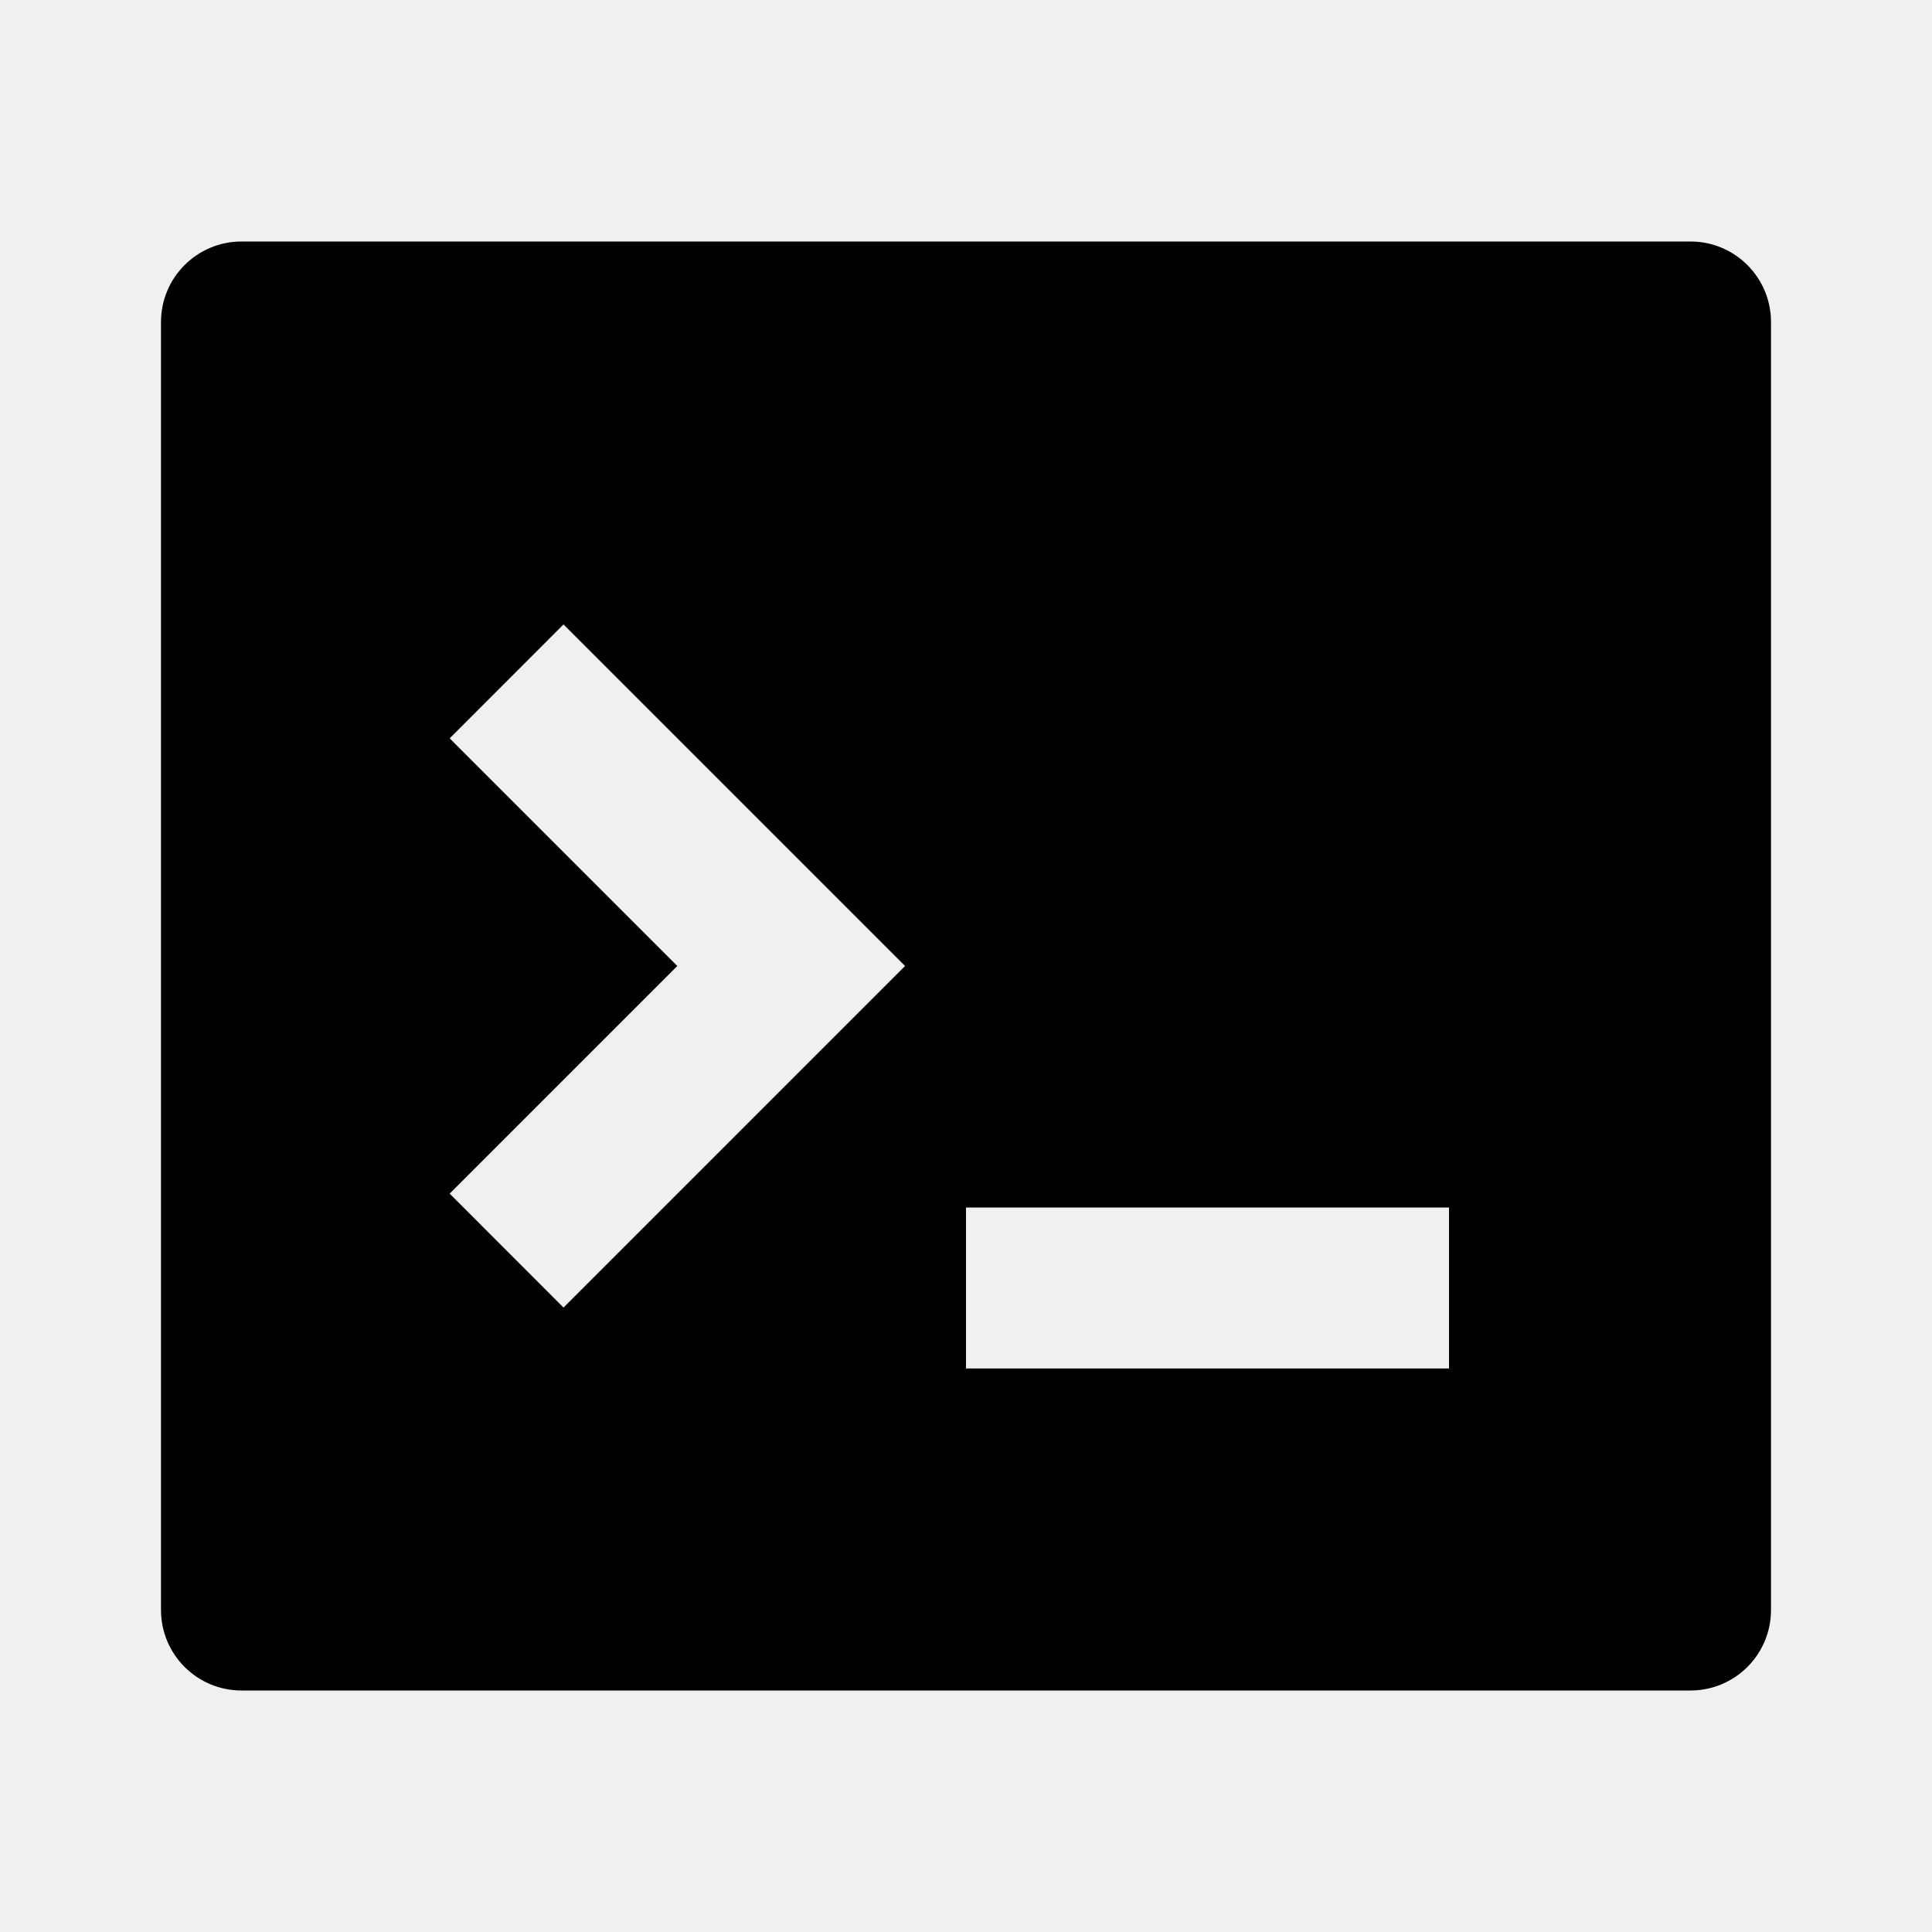
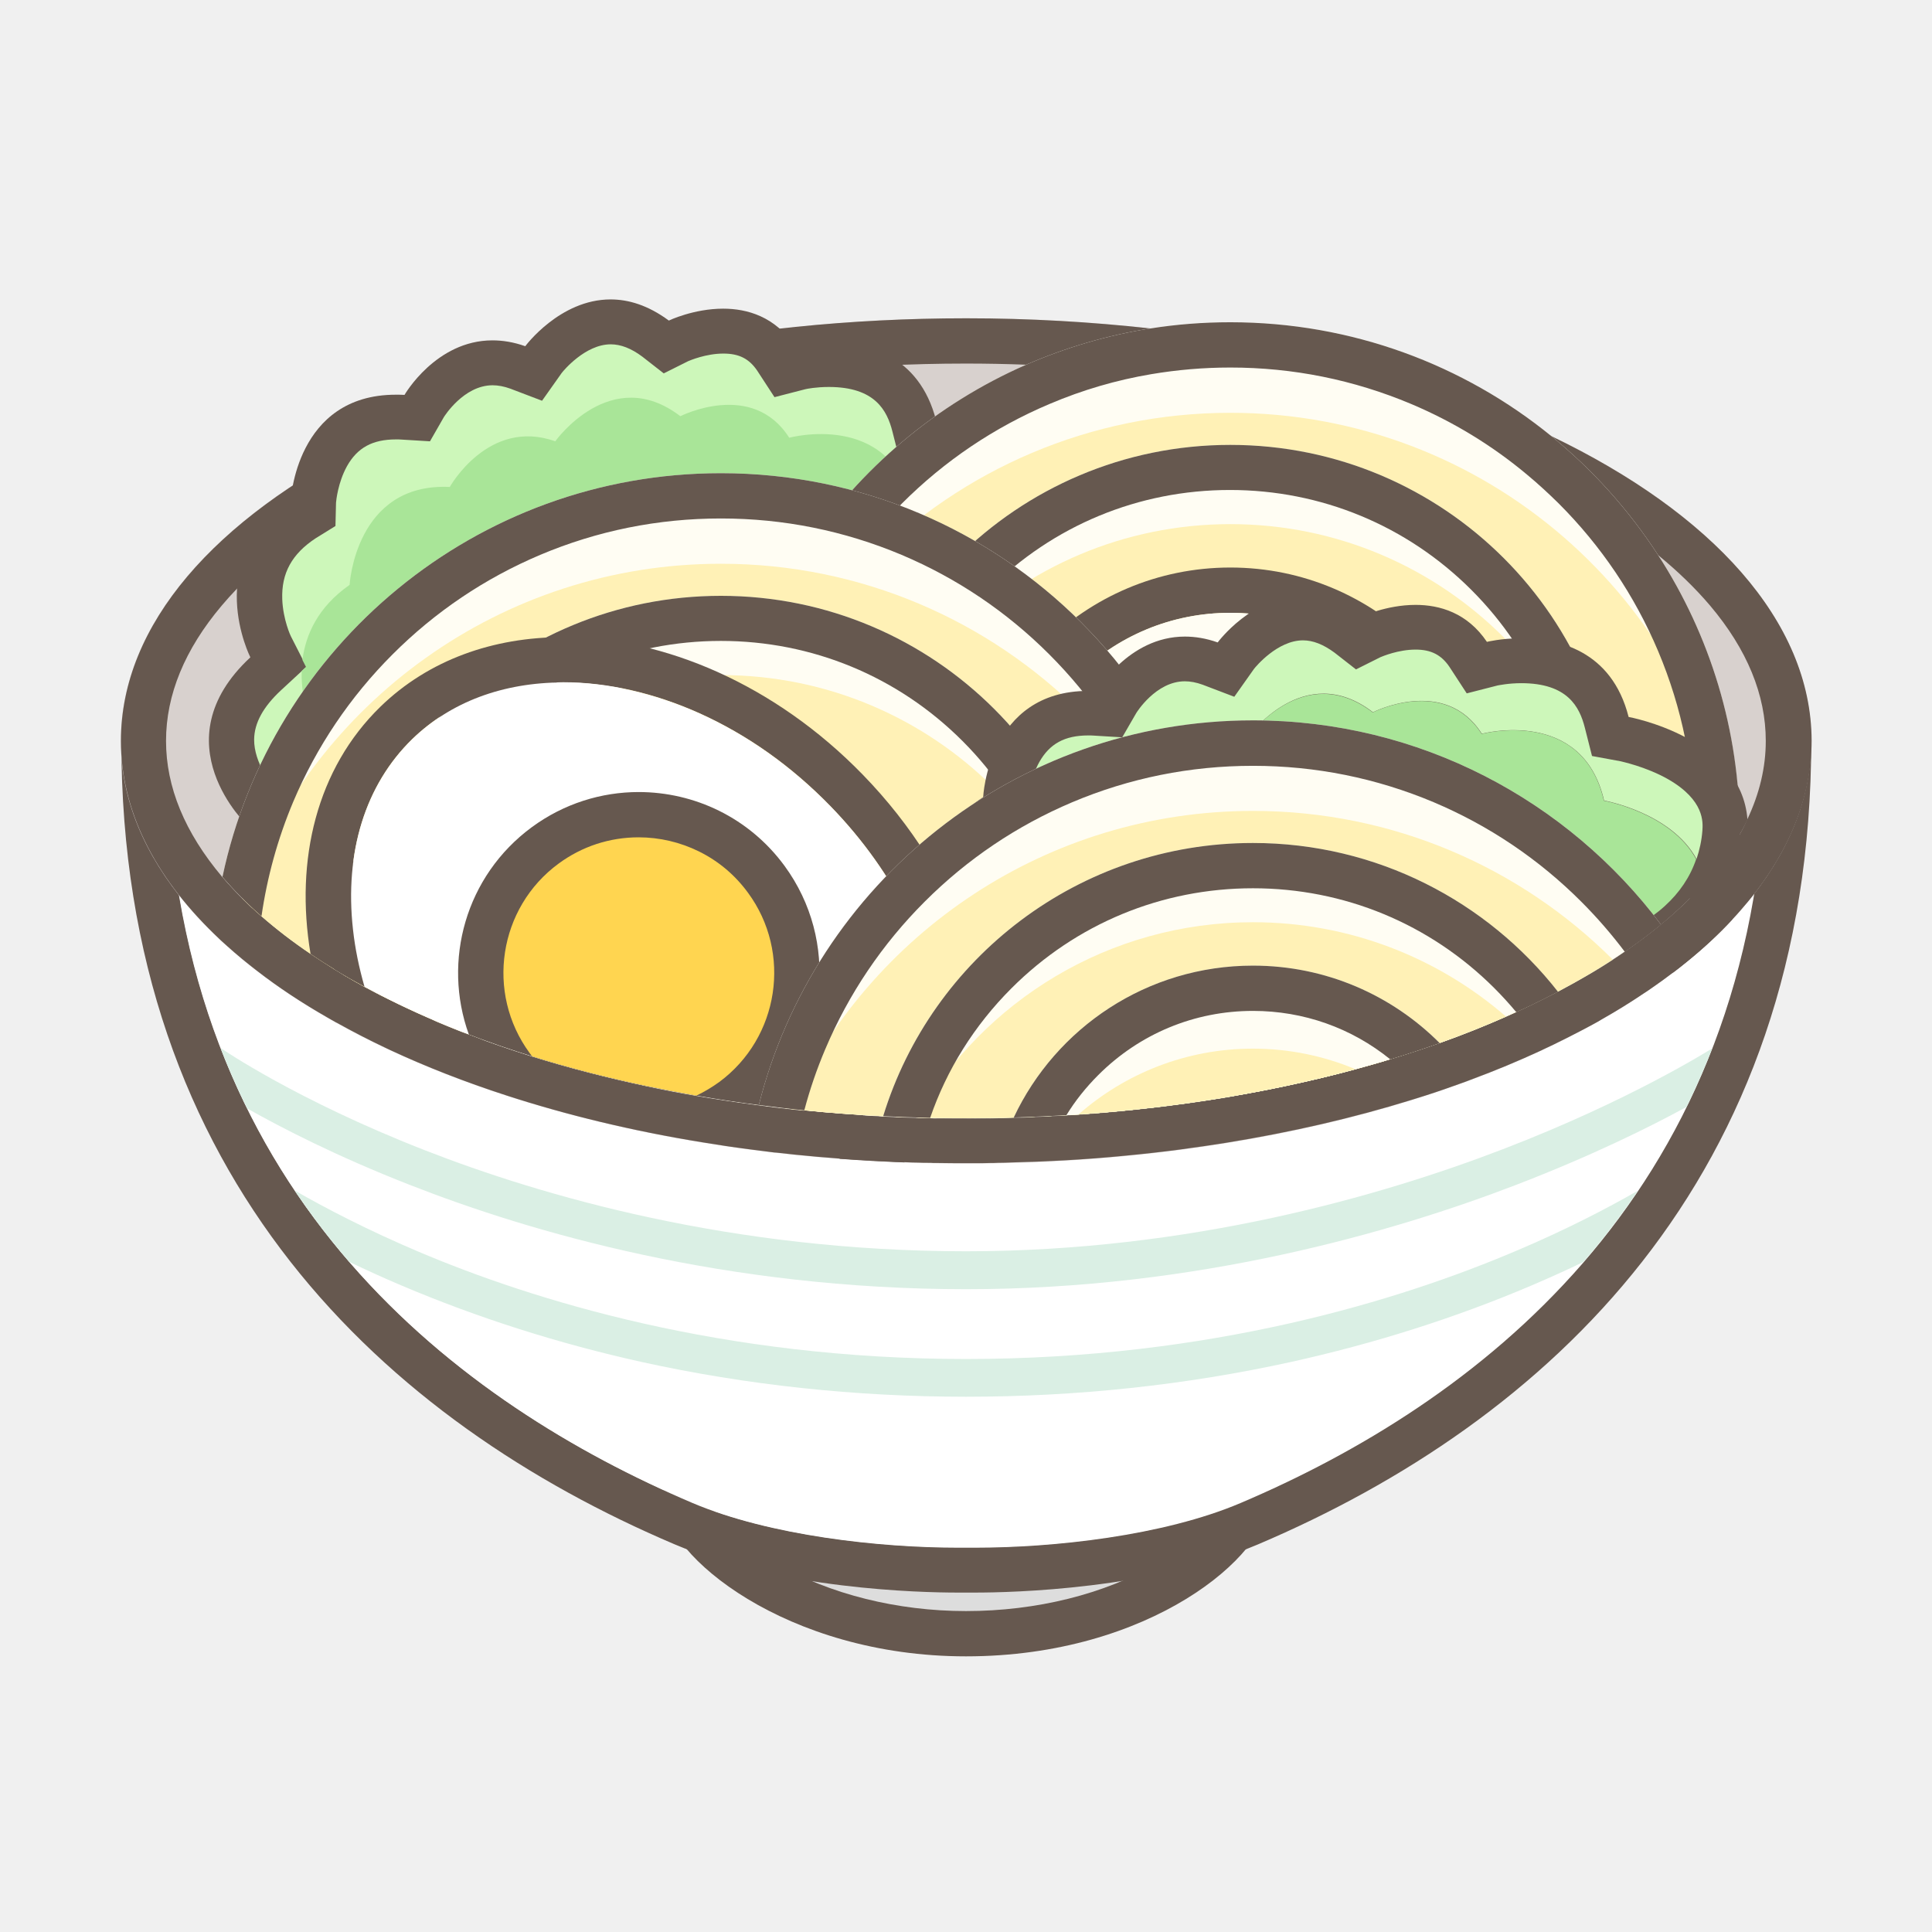
- <svg xmlns="http://www.w3.org/2000/svg" t="1791967451558" class="icon" viewBox="0 0 1024 1024" version="1.1" p-id="12248" width="200" height="200">
-   <path d="M128 128h768a42.667 42.667 0 0 1 42.667 42.667v682.667a42.667 42.667 0 0 1-42.667 42.667H128a42.667 42.667 0 0 1-42.667-42.667V170.667a42.667 42.667 0 0 1 42.667-42.667z m384 512v85.333h256v-85.333h-256z m-153.003-128l-120.661 120.661L298.667 693.035 479.701 512 298.667 330.965 238.336 391.339 358.997 512z" fill="#000000" p-id="12249" />
+ <svg xmlns="http://www.w3.org/2000/svg" t="1792573914930" class="icon" viewBox="0 0 1024 1024" version="1.1" p-id="47234" width="200" height="200">
+   <path d="M626.2 762.8H397.8c-19.7 0-45.8 4.8-45.8 18.9V796c0 28 64.5 81.9 160 81.9 97.9 0 160-53.9 160-81.9v-14.3c0-14.1-26.1-18.9-45.8-18.9z" fill="#66584F" p-id="47235" />
+   <path d="M626.2 786.8H397.8c-9.9 0-17.4 1.4-21.8 2.7v6.2c0.3 1.4 2.3 5.8 8.2 12.1 4.8 5.1 13.4 12.9 27.5 21.1 28.3 16.1 63.9 25 100.3 25 37.4 0 73.5-9 101.5-25.3 13.9-8.1 22.2-15.9 26.8-21 5.6-6.3 7.4-10.6 7.7-11.9v-6.3c-4.4-1.3-11.9-2.6-21.8-2.6z" fill="#DDDDDD" p-id="47236" />
+   <path d="M512.2 392.7c-0.1 0-0.1 0 0 0H64.3c0 232.8 141.1 361.1 293.2 425.8 56.3 23.9 130.4 25.6 149.9 25.6h9.6c19.4 0 93.6-1.7 149.9-25.6 152-64.7 293.1-193 293.1-425.8H512.2z m145.2 403.7c-41 17.4-99.5 23.7-140.5 23.7H511.5h-4.2c-41 0-99.4-6.2-140.5-23.7-122.7-52.2-268.1-160.1-278-379.7h846.6c-9.9 219.6-155.3 327.5-278 379.7z" fill="#66584F" p-id="47237" />
+   <path d="M932.7 416.7c-1.6 5.9-3.8 11.8-6.5 17.6-1.2 2.6-2.6 5.3-4.1 7.9-1 1.7-2 3.5-3.1 5.2-3.6 5.7-7.8 11.3-12.5 16.9-3.4 4-7 7.9-10.9 11.8-4.7 4.7-9.8 9.3-15.3 13.8-5.9 4.9-12.3 9.7-19.2 14.4-1.8 1.3-3.7 2.5-5.6 3.8-0.2 0.2-0.5 0.3-0.7 0.5-2.7 1.8-5.5 3.5-8.4 5.3-1.2 0.7-2.4 1.5-3.7 2.2-5.5 3.2-11.2 6.4-17.1 9.5-2.5 1.3-5.1 2.6-7.7 3.9-3.7 1.9-7.5 3.7-11.4 5.5-1 0.5-2 0.9-3 1.4-1.8 0.8-3.5 1.6-5.3 2.4-11.3 5-23 9.6-35.2 14-8.5 3-17.3 5.9-26.2 8.6-6.1 1.8-12.2 3.6-18.4 5.3-4 1.1-8 2.1-12 3.1-8.2 2-16.5 4-25 5.8-8.9 1.9-17.8 3.6-26.9 5.2-0.9 0.2-1.8 0.3-2.7 0.5-2.2 0.4-4.5 0.8-6.8 1.1-8.5 1.4-17.1 2.6-25.7 3.7-11.2 1.4-22.6 2.6-34 3.6-3.5 0.3-6.9 0.6-10.4 0.8-1.1 0.1-2.2 0.2-3.3 0.2-2.1 0.2-4.3 0.3-6.4 0.4-4.3 0.3-8.7 0.5-13 0.7l-3.5 0.2c-3.8 0.2-7.5 0.3-11.3 0.4l-12.6 0.3h-0.9c-3.1 0-6.2 0.1-9.3 0.1h-2.4c-4.2 0-8.4 0-12.6-0.1h-3.1c-1.1 0-2.2 0-3.4-0.1-2.4 0-4.7-0.1-7.1-0.2-2.4-0.1-4.9-0.1-7.3-0.2-3.5-0.1-7-0.3-10.5-0.5l-10.8-0.6c-10.4-0.6-20.7-1.5-30.9-2.5h-0.3c-2.6-0.2-5.1-0.5-7.6-0.8-4.9-0.5-9.8-1.1-14.7-1.8-0.5-0.1-0.9-0.1-1.4-0.2-0.8-0.1-1.6-0.2-2.3-0.3-10.4-1.4-20.7-2.9-30.9-4.7-8.9-1.5-17.7-3.2-26.4-5.1-21.1-4.5-41.3-9.7-60.6-15.7-11.6-3.6-22.8-7.5-33.6-11.6-14.9-5.7-29.1-11.9-42.5-18.6l-4.8-2.4c-2.7-1.4-5.4-2.8-8-4.2-3.7-2-7.4-4.1-10.9-6.2-1.7-1-3.4-2-5.1-3.1-4.3-2.6-8.5-5.3-12.5-8.1-9.5-6.4-18.2-13.1-26.1-20-3.6-3.1-7-6.3-10.2-9.5-3.7-3.7-7.2-7.5-10.5-11.3-0.1-0.1-0.2-0.3-0.4-0.4-13.1-15.5-21.9-31.5-26.3-47.7H89c9.9 219.6 155.4 327.5 278 379.7 41 17.4 99.5 23.7 140.5 23.7h9.6c41 0 99.4-6.2 140.5-23.7 122.7-52.2 268.1-160.1 278.1-379.7h-3z" fill="#FFFFFF" p-id="47238" />
+   <path d="M512 720.3c-129 0-229.3-31-290.7-57.1-26.6-11.3-48.5-22.7-65.1-32.2 9 13.4 18.7 26 28.9 37.8 8.5 4.1 17.7 8.3 27.6 12.5 40.3 17.1 83.2 30.8 127.5 40.6 55.4 12.2 113.2 18.4 171.8 18.4 58.7 0 116.6-6.2 172.1-18.4 44.4-9.8 87.3-23.4 127.7-40.6 9.8-4.2 18.9-8.3 27.4-12.4 10.2-11.8 19.9-24.4 28.9-37.8-16.4 9.4-37.9 20.6-64.1 31.7-61.7 26.3-162.4 57.5-292 57.5z" fill="#DAEFE4" p-id="47239" />
+   <path d="M796.3 609.2c-64.1 24.6-165.4 54-284.3 54-123.9 0-224.6-29.2-287.2-53.7-67.8-26.5-106.9-53.4-107.5-53.8l-0.2 0.3c4.2 10.9 8.9 21.4 13.9 31.5 18.8 10.6 47.8 25.5 85.9 40.4 64.4 25.3 167.8 55.4 295.2 55.4 122 0 225.9-30.1 291.5-55.3 40-15.4 70.7-30.6 90.3-41.3 4.9-10 9.4-20.3 13.6-31-2.3 1.3-43.5 27.5-111.2 53.5z" fill="#DAEFE4" p-id="47240" />
+   <path d="M64 392.7a448 224 0 1 0 896 0 448 224 0 1 0-896 0Z" fill="#D8D1CE" p-id="47241" />
+   <path d="M822.3 231.2c-58.1-27.9-131.2-48.1-212.6-57.1-31.4-3.5-64.1-5.4-97.6-5.4-247.4 0-448 100.3-448 224 0 36.8 17.8 71.6 49.3 102.2 2.3 2.3 4.7 4.5 7.2 6.7 4.9 4.4 10.2 8.8 15.7 13 11.2 8.7 23.6 16.9 37.1 24.6 1.6 0.9 3.2 1.9 4.9 2.8h0.1c8.4 4.7 17.1 9.2 26.2 13.5 0.7 0.3 1.4 0.7 2.1 1 19.1 8.9 39.8 17 61.7 24.1 32 10.4 66.7 18.8 103.6 24.8 8.4 1.4 17 2.7 25.6 3.8l11.7 1.5c0.7 0.1 1.4 0.2 2.2 0.2 3.3 0.4 6.6 0.7 10 1.1 7.9 0.8 15.8 1.5 23.9 2.1 5.7 0.4 11.4 0.8 17.2 1.1 4 0.2 8 0.4 12.1 0.6 1.7 0.1 3.4 0.1 5.1 0.2 2.3 0.1 4.7 0.2 7 0.2 1.9 0.1 3.7 0.1 5.6 0.1 0.7 0 1.5 0 2.2 0.1h2.4c5.1 0.1 10.1 0.1 15.3 0.1h5.8c2.2 0 4.4 0 6.6-0.1 1.4 0 2.8 0 4.2-0.1 2.4 0 4.9-0.1 7.3-0.2 3.3-0.1 6.6-0.2 9.8-0.3 1.1 0 2.3-0.1 3.4-0.1 1.6-0.1 3.1-0.1 4.7-0.2 3.5-0.2 6.9-0.3 10.3-0.5 5.5-0.3 11-0.7 16.5-1.1 5-0.4 9.9-0.8 14.8-1.3 5.2-0.5 10.4-1 15.5-1.6 9.1-1 18-2.2 26.8-3.5 3.9-0.6 7.9-1.2 11.8-1.8 34.7-5.6 67.5-13.2 97.9-22.6 2.8-0.9 5.6-1.7 8.3-2.6 6.3-2 12.5-4.2 18.6-6.4 1.7-0.6 3.4-1.2 5.1-1.9 13-4.8 25.4-10 37.3-15.5l1.2-0.6 5.1-2.4c5.6-2.7 11-5.5 16.4-8.3l4.5-2.4c1.7-0.9 3.3-1.8 4.9-2.8 7.8-4.4 15.2-9 22.3-13.8 0.5-0.3 0.9-0.6 1.4-0.9 0.6-0.4 1.3-0.9 1.9-1.3 4.1-2.8 8.1-5.7 11.9-8.6 2.5-1.9 5-3.8 7.4-5.8 8.9-7.2 17-14.7 24.2-22.5 1.3-1.4 2.7-2.9 4-4.4 24.4-27.6 38-58.2 38-90.4-0.2-63.3-53.1-120.6-137.9-161.3z m99.8 211.1c-1 1.7-2 3.5-3.1 5.2-3.6 5.7-7.8 11.3-12.5 16.9-3.4 4-7 7.9-10.9 11.8-4.7 4.7-9.8 9.3-15.3 13.8-5.9 4.9-12.3 9.7-19.2 14.4-1.8 1.3-3.7 2.5-5.6 3.8-0.2 0.2-0.5 0.3-0.7 0.5-2.7 1.8-5.5 3.5-8.4 5.3-1.2 0.7-2.4 1.5-3.7 2.2-5.5 3.2-11.2 6.4-17.1 9.5-2.5 1.3-5.1 2.6-7.7 3.9-3.7 1.9-7.5 3.7-11.4 5.5-1 0.5-2 0.9-3 1.4-1.8 0.8-3.5 1.6-5.3 2.4-11.3 5-23 9.6-35.2 14-8.5 3-17.3 5.9-26.2 8.6-6.1 1.8-12.2 3.6-18.4 5.3-4 1.1-8 2.1-12 3.1-8.2 2-16.5 4-25 5.8-8.9 1.9-17.8 3.6-26.9 5.2-0.9 0.2-1.8 0.3-2.7 0.5-2.2 0.4-4.5 0.8-6.8 1.1-8.5 1.4-17.1 2.6-25.7 3.7-11.2 1.4-22.6 2.6-34 3.6-3.5 0.3-6.9 0.6-10.4 0.8-1.1 0.1-2.2 0.2-3.3 0.2-2.1 0.2-4.3 0.3-6.4 0.4-4.3 0.3-8.7 0.5-13 0.7l-3.5 0.2c-3.8 0.2-7.5 0.3-11.3 0.4l-12.6 0.3h-0.9c-3.1 0-6.2 0.1-9.3 0.1h-2.4c-4.2 0-8.4 0-12.6-0.1h-3.1c-1.1 0-2.2 0-3.4-0.1-2.4 0-4.7-0.1-7.1-0.2-2.4-0.1-4.9-0.1-7.3-0.2-3.5-0.1-7-0.3-10.5-0.5l-10.8-0.6c-10.4-0.6-20.7-1.5-30.9-2.5h-0.3c-2.6-0.2-5.1-0.5-7.6-0.8-4.9-0.5-9.8-1.1-14.7-1.8-0.5-0.1-0.9-0.1-1.4-0.2-0.8-0.1-1.6-0.2-2.3-0.3-10.4-1.4-20.7-2.9-30.9-4.7-8.9-1.5-17.7-3.2-26.4-5.1-21.1-4.5-41.3-9.7-60.6-15.7-11.6-3.6-22.8-7.5-33.6-11.6-14.9-5.7-29.1-11.9-42.5-18.6l-4.8-2.4c-2.7-1.4-5.4-2.8-8-4.2-3.7-2-7.4-4.1-10.9-6.2-1.7-1-3.4-2-5.1-3.1-4.3-2.6-8.5-5.3-12.5-8.1-9.5-6.4-18.2-13.1-26.1-20-3.6-3.1-7-6.3-10.2-9.5-3.7-3.7-7.2-7.5-10.5-11.3-0.1-0.1-0.2-0.3-0.4-0.4-19.8-23.5-29.7-47.6-29.7-72s9.9-48.5 29.5-71.7c20.4-24.2 50.2-46.1 88.4-65.2 39.3-19.7 85.3-35.1 136.6-46 53.6-11.3 110.6-17.1 169.4-17.1 10.7 0 21.3 0.2 31.9 0.6 22.5 0.8 44.6 2.5 66.4 5 24.2 2.8 48 6.6 71.1 11.5 47.6 10.1 90.6 24.1 127.9 41.8l8.7 4.2c23.6 11.8 43.9 24.7 60.9 38.4 10.5 8.6 19.7 17.5 27.6 26.8 19.6 23.2 29.5 47.3 29.5 71.7 0 14-3.3 27.9-9.8 41.6-1.2 2.7-2.5 5.3-4 8z" fill="#66584F" p-id="47242" />
+   <path d="M496.2 223c-9-35.5-37.8-41.7-57-41.7-10.5 0-18.1 1.9-18.1 1.9-10.4-15.4-25-19.6-37.8-19.6-15.7 0-28.8 6.3-28.8 6.3-11.1-8.2-21.5-11.2-30.9-11.2-26.9 0-45.2 24.8-45.2 24.8-6.2-2.2-12-3.1-17.4-3.1-30 0-46.6 28.9-46.6 28.9-1.6-0.1-3.1-0.1-4.6-0.1-53.2 0-55.7 56.3-55.7 56.3-47.6 31.3-21.4 82.9-21.4 82.9-48.6 45.1-1.4 89.3-1.4 89.3-18.4 51.6 34.4 69.1 34.4 69.1 6.2 30.6 25.1 37.9 41.7 37.9 14.9 0 27.8-5.8 27.8-5.8 9.1 9.6 18.7 12.9 27.6 12.9 19.5 0 35.6-15.8 35.6-15.8 6.7 2.9 12.9 4 18.6 4 26.5 0 41.8-25.6 41.8-25.6 4.9 1.6 9.3 2.2 13.4 2.2 30.6 0 40.5-38.3 40.5-38.3 41.3-2.1 42.4-50.6 42.4-50.6 61.8-17.4 49.7-69.2 49.7-69.2s50.1-18.5 54.5-73c3.9-50.4-63.1-62.5-63.1-62.5z" fill="#66584F" p-id="47243" />
+   <path d="M517.3 256.1c-12.1-6.9-25.2-9.5-25.3-9.6l-15.2-2.8-3.8-15c-2.8-11-9.1-23.6-33.7-23.6-6.7 0-11.8 1-12.5 1.2l-16.3 4.2-9.2-14.1c-4.3-6.3-9.6-9-17.9-9-9.2 0-17.6 3.6-18.6 4l-13 6.5-11.4-8.9c-5.9-4.4-11.4-6.5-16.7-6.5-13.5 0-25.1 14-26 15.2l-10.4 14.7-16.8-6.4c-3.3-1.2-6.5-1.8-9.4-1.8-15.4 0-25.7 16.7-25.8 16.8l-7.4 12.9-14.8-0.9c-1.1-0.1-2.2-0.1-3.2-0.1-12.5 0-20.5 4.4-26 14.2-4.8 8.7-5.7 18.2-5.8 19.3l-0.3 12.4-10.5 6.5c-12.6 8.3-18.2 18.5-17.7 32.3 0.4 10.8 4.5 19.6 4.6 19.7l8.2 16.1-13.4 12.4c-9.5 8.8-14.2 17.4-14.3 26.1-0.1 12.5 9.3 24.5 13 28.2l11.9 10.7-5.7 14.8c-3.2 8.9-3.3 16.1-0.5 21.9 4.7 9.6 17 15.4 19.8 16.3l13.2 4.4 2.8 13.7c1.1 5.4 3.3 12.6 7.8 15.9 2.4 1.8 5.9 2.7 10.4 2.7 7.6 0 15.4-2.7 18-3.7l15.6-7.3 11.6 12.7c4.6 4.8 7.9 5.4 10.2 5.4 7 0 15.6-6 18.8-9L293 507l14.8 6.8c3.3 1.4 6.3 2.1 9.1 2.1 11.6 0 20.4-12.8 21.2-14l9.5-16.9 18.3 6.4c2.3 0.7 4.3 1.1 6.1 1.1 1.8 0 5.9 0 11.2-7.6 4-5.7 5.9-12 6.1-12.8l4.2-17.3 17.8-0.6c5.7-0.3 11.6-1.9 15.9-11.8 3.2-7.4 3.7-15.3 3.7-15.4l0.4-17.8 17.1-4.8c16.7-4.7 27.1-12.7 31.1-23.7 2.9-8.1 1.8-15.8 1.6-17l-5.7-21.4 20.8-6.4c1.2-0.5 10.3-4.4 19.3-12.6 11.8-10.8 18.4-24.2 19.7-39.8 0.4-4.6 1.3-16.3-17.9-27.4z" fill="#CDF7BA" p-id="47244" />
+   <path d="M483.1 267.4c-11.4-49.8-64.8-35.4-64.8-35.4-19.6-30.8-57.7-11.4-57.7-11.4-36.8-28.2-66.3 13.3-66.3 13.3-35.4-12.6-55.9 24.2-55.9 24.2-50.1-2.4-53.1 51.9-53.1 51.9-16.9 11.8-23.3 26.5-25 39.8l1.9 3.7-2.3 2.1c-0.5 16.9 5.8 30.2 5.8 30.2-11.8 11.5-17.3 22.9-19 33.3 0.3 0.4 0.6 0.7 0.9 0.9l11.9 10.7-5.7 14.8c-0.7 1.9-1.2 3.7-1.6 5.4 5 10 11.3 16.2 11.3 16.2-1.2 3.3-2 6.4-2.6 9.4 5 4.1 10.5 6.6 12.3 7.2l13.2 4.4 2.8 13.7c1.1 5.4 3.3 12.6 7.8 15.9 2.4 1.8 5.9 2.7 10.4 2.7 7.6 0 15.4-2.7 17.9-3.7l15.6-7.3 11.6 12.7c4.6 4.8 7.9 5.4 10.2 5.4 7 0 15.6-6 18.8-9l11.4-11.6 14.8 6.8c3.3 1.4 6.3 2.1 9.1 2.1 11.6 0 20.4-12.8 21.2-14l9.5-16.9 18.3 6.4c2.3 0.7 4.3 1.1 6.1 1.1 1.8 0 5.9 0 11.2-7.6 4-5.7 5.9-12 6.1-12.8l4.2-17.3 17.8-0.6c5.7-0.3 11.6-1.9 15.9-11.8 3.2-7.4 3.7-15.3 3.7-15.4l0.4-17.8 17.1-4.8c16.7-4.7 27.1-12.7 31.1-23.7 2.9-8.1 1.9-15.8 1.6-17l-5.7-21.4 20.8-6.4c1.2-0.5 10.3-4.4 19.3-12.6 7.8-7.1 13.4-15.4 16.6-24.8-13.3-24.7-48.9-31-48.9-31z" fill="#A9E598" p-id="47245" />
+   <path d="M878.9 294.3c-15.5-23.9-34.6-45.2-56.6-63.1-46.4-37.8-105.7-60.4-170.2-60.4-14.4 0-28.6 1.1-42.4 3.3-23 3.6-45.1 10.2-65.8 19.2-95.3 41.7-161.8 136.8-161.8 247.5 0 54.5 16.1 105.2 43.9 147.7h0.3c10.2 1 20.5 1.9 30.9 2.5l10.8 0.6c3.5 0.2 7 0.3 10.5 0.5 2.4 0.1 4.9 0.2 7.3 0.2 2.4 0.1 4.7 0.1 7.1 0.2 1.1 0 2.2 0.1 3.4 0.1h3.1c4.2 0.1 8.4 0.1 12.6 0.1h2.4c3.1 0 6.2 0 9.3-0.1h0.9c4.2-0.1 8.4-0.1 12.6-0.3 3.8-0.1 7.6-0.2 11.3-0.4l3.5-0.2c4.4-0.2 8.7-0.4 13-0.7 2.1-0.1 4.3-0.3 6.4-0.4 1.1-0.1 2.2-0.1 3.3-0.2 3.5-0.2 6.9-0.5 10.4-0.8 11.4-1 22.8-2.2 34-3.6 8.6-1.1 17.2-2.3 25.7-3.7 2.3-0.4 4.5-0.7 6.8-1.1 0.9-0.1 1.8-0.3 2.7-0.5 9.1-1.6 18-3.3 26.9-5.2 8.5-1.8 16.8-3.7 25-5.8 4-1 8-2.1 12-3.1 6.2-1.7 12.4-3.4 18.4-5.3 9-2.7 17.7-5.6 26.2-8.6 12.2-4.3 23.9-9 35.2-14 1.8-0.8 3.5-1.6 5.3-2.4 1-0.5 2-0.9 3-1.4 3.9-1.8 7.7-3.6 11.4-5.5 2.6-1.3 5.2-2.6 7.7-3.9 5.9-3.1 11.6-6.3 17.1-9.5 1.2-0.7 2.4-1.5 3.7-2.2 2.9-1.7 5.6-3.5 8.4-5.3 0.2-0.2 0.5-0.3 0.7-0.5 1.9-1.2 3.8-2.5 5.6-3.8 6.8-4.7 13.2-9.5 19.2-14.4 5.5-4.5 10.6-9.1 15.3-13.8 3.9-3.9 7.5-7.8 10.9-11.8 4.7-5.6 8.9-11.2 12.5-16.9 1.1-1.7 2.1-3.5 3.1-5.2v-1.5c0.2-53.8-15.7-104.1-43-146.3z" fill="#FFFDF3" p-id="47246" />
+   <path d="M652.1 218.8c-149.1 0-270 120.9-270 270 0 34.1 6.3 66.6 17.8 96.6 0.8 0.1 1.6 0.2 2.3 0.3 0.5 0.1 0.9 0.1 1.4 0.2l14.7 1.8c2.5 0.3 5.1 0.5 7.6 0.8h0.3c10.2 1 20.5 1.9 30.9 2.5l10.8 0.6c3.5 0.2 7 0.3 10.5 0.5 2.4 0.1 4.9 0.2 7.3 0.2 2.4 0.1 4.7 0.1 7.1 0.2 1.1 0 2.2 0.1 3.4 0.1h3.1c4.2 0.1 8.4 0.1 12.6 0.1h2.4c3.1 0 6.2 0 9.3-0.1h0.9c4.2-0.1 8.4-0.1 12.6-0.3 3.8-0.1 7.6-0.2 11.3-0.4l3.5-0.2c4.4-0.2 8.7-0.4 13-0.7 2.1-0.1 4.3-0.3 6.4-0.4 1.1-0.1 2.2-0.1 3.3-0.2 3.5-0.2 6.9-0.5 10.4-0.8 11.4-1 22.8-2.2 34-3.6 8.6-1.1 17.2-2.3 25.7-3.7 2.3-0.4 4.5-0.7 6.8-1.1 0.9-0.1 1.8-0.3 2.7-0.5 9.1-1.6 18-3.3 26.9-5.2 8.5-1.8 16.8-3.7 25-5.8 4-1 8-2.1 12-3.1 6.2-1.7 12.4-3.4 18.4-5.3 9-2.7 17.7-5.6 26.2-8.6 12.2-4.3 23.9-9 35.2-14 1.8-0.8 3.5-1.6 5.3-2.4 1-0.5 2-0.9 3-1.4 3.9-1.8 7.7-3.6 11.4-5.5 2.6-1.3 5.2-2.6 7.7-3.9 5.9-3.1 11.6-6.3 17.1-9.5 1.2-0.7 2.4-1.5 3.7-2.2 2.9-1.7 5.6-3.5 8.4-5.3 0.2-0.2 0.5-0.3 0.7-0.5 1.9-1.2 3.8-2.5 5.6-3.8 6.8-4.7 13.2-9.5 19.2-14.4 5.5-4.5 10.6-9.1 15.3-13.8 3.9-3.9 7.5-7.8 10.9-11.8 4.7-5.6 8.9-11.2 12.5-16.9C899 318 787.1 218.8 652.1 218.8z" fill="#FFF1B6" p-id="47247" />
+   <path d="M878.9 294.3c-15.5-23.9-34.6-45.2-56.6-63.1-46.4-37.8-105.7-60.4-170.2-60.4-14.4 0-28.6 1.1-42.4 3.3-23 3.6-45.1 10.2-65.8 19.2-95.3 41.7-161.8 136.8-161.8 247.5 0 54.5 16.1 105.2 43.9 147.7 5.9 9 12.2 17.6 19.1 25.7 5.7 0.4 11.4 0.8 17.2 1.1 4 0.2 8 0.4 12.1 0.6 1.7 0.1 3.4 0.1 5.1 0.2l-1.4-1.4c-7.5-7.5-14.5-15.4-20.9-23.7-12.9-16.7-23.6-34.9-31.8-54.5-12.8-30.3-19.3-62.5-19.3-95.7s6.5-65.4 19.3-95.8c12.4-29.3 30.1-55.6 52.7-78.2s48.9-40.3 78.2-52.7c17.4-7.4 35.5-12.7 54-15.8 13.7-2.3 27.6-3.5 41.8-3.5 33.2 0 65.4 6.5 95.8 19.3 22.3 9.4 43 22 61.5 37.5 5.8 4.8 11.3 9.9 16.7 15.2 22.6 22.6 40.3 48.9 52.7 78.2 12.8 30.3 19.3 62.5 19.3 95.8 0 11.9-0.8 23.8-2.5 35.4-1.9 13.4-5 26.6-9.1 39.5 2.5-1.9 5-3.8 7.4-5.8 8.9-7.2 17-14.7 24.2-22.5 2.6-14.7 3.9-29.8 4-45.2v-1.5c0-53.9-15.9-104.2-43.2-146.4z" fill="#66584F" p-id="47248" />
+   <path d="M652.1 235.8c-113.2 0-205 91.8-205 205 0 60.2 26 114.4 67.3 151.9 3.1 0 6.2 0 9.3-0.1h0.9c4.2-0.1 8.4-0.1 12.6-0.3 3.8-0.1 7.6-0.2 11.3-0.4l3.5-0.2c4.4-0.2 8.7-0.4 13-0.7 2.1-0.1 4.3-0.3 6.4-0.4 1.1-0.1 2.2-0.1 3.3-0.2 3.5-0.2 6.9-0.5 10.4-0.8 11.4-1 22.8-2.2 34-3.6 8.6-1.1 17.2-2.3 25.7-3.7 2.3-0.4 4.5-0.7 6.8-1.1 0.9-0.1 1.8-0.3 2.7-0.5 9.1-1.6 18-3.3 26.9-5.2 8.5-1.8 16.8-3.7 25-5.8 4-1 8-2.1 12-3.1 6.2-1.7 12.4-3.4 18.4-5.3 9-2.7 17.7-5.6 26.2-8.6 12.2-4.3 23.9-9 35.2-14 1.8-0.8 3.5-1.6 5.3-2.4 1-0.5 2-0.9 3-1.4 3.9-1.8 7.7-3.6 11.4-5.5 2.6-1.3 5.2-2.6 7.7-3.9 5.9-3.1 11.6-6.3 17.1-9.5 9.2-23.3 14.3-48.8 14.3-75.4 0.3-113-91.5-204.8-204.7-204.8z" fill="#FFFDF3" p-id="47249" />
+   <path d="M652.1 277.8c-113.2 0-205 91.8-205 205 0 40.2 11.6 77.6 31.5 109.3 2.4 0.1 4.9 0.2 7.3 0.2 2.4 0.1 4.7 0.1 7.1 0.2 1.1 0 2.2 0.1 3.4 0.1h3.1c4.2 0.1 8.4 0.1 12.6 0.1h2.4c3.1 0 6.2 0 9.3-0.1h0.9c4.2-0.1 8.4-0.1 12.6-0.3 3.8-0.1 7.6-0.2 11.3-0.4l3.5-0.2c4.4-0.2 8.7-0.4 13-0.7 2.1-0.1 4.3-0.3 6.4-0.4 1.1-0.1 2.2-0.1 3.3-0.2 3.5-0.2 6.9-0.5 10.4-0.8 11.4-1 22.8-2.2 34-3.6 8.6-1.1 17.2-2.3 25.7-3.7 2.3-0.4 4.5-0.7 6.8-1.1 0.9-0.1 1.8-0.3 2.7-0.5 9.1-1.6 18-3.3 26.9-5.2 8.5-1.8 16.8-3.7 25-5.8 4-1 8-2.1 12-3.1 6.2-1.7 12.4-3.4 18.4-5.3 9-2.7 17.7-5.6 26.2-8.6 12.2-4.3 23.9-9 35.2-14 1.8-0.8 3.5-1.6 5.3-2.4 1-0.5 2-0.9 3-1.4 3.9-1.8 7.7-3.6 11.4-5.5 2.6-1.3 5.2-2.6 7.7-3.9 5.9-3.1 11.6-6.3 17.1-9.5 1.2-0.7 2.4-1.5 3.7-2.2 2.9-1.7 5.6-3.5 8.4-5.3 0.2-0.2 0.5-0.3 0.7-0.5 1-8.3 1.6-16.8 1.6-25.4 0.1-113-91.7-204.8-204.9-204.8z" fill="#FFF1B6" p-id="47250" />
+   <path d="M652.1 235.8c-113.2 0-205 91.8-205 205 0 60.2 26 114.4 67.3 151.9 3.1 0 6.2 0 9.3-0.1h0.9c4.2-0.1 8.4-0.1 12.6-0.3 3.8-0.1 7.6-0.2 11.3-0.4l3.5-0.2c-10-6.6-19.4-14.3-28.1-23-34.2-34.2-53-79.6-53-128 0-48.4 18.8-93.8 53-128s79.6-53 128-53c48.3 0 93.8 18.8 128 53s53 79.6 53 128c0 33.8-9.2 66.2-26.4 94.3 3.9-1.8 7.7-3.6 11.4-5.5 2.6-1.3 5.2-2.6 7.7-3.9 5.9-3.1 11.6-6.3 17.1-9.5 9.2-23.3 14.3-48.8 14.3-75.4 0.1-113.1-91.7-204.9-204.9-204.9z" fill="#66584F" p-id="47251" />
+   <path d="M652.1 324.8c31 0 60.1 12.1 82 34s34 51 34 82c0 23.3-6.9 45.7-19.8 64.9-12.3 18.3-29.4 32.5-49.5 41.3-7.5 1.8-15 3.6-22.3 5.1-8.1 1.7-16.2 3.3-24.1 4.7h-0.2c-31 0-60.1-12.1-82-34s-34-51-34-82 12.1-60.1 34-82c21.8-21.9 50.9-34 81.9-34m0-24c-77.3 0-140 62.7-140 140s62.7 140 140 140h2.4c9.1-1.6 18-3.3 26.9-5.2 8.5-1.8 16.8-3.7 25-5.8 50.3-21.2 85.7-71 85.7-129.1 0-77.2-62.7-139.9-140-139.9z" fill="#66584F" p-id="47252" />
+   <path d="M734.1 358.8c-21.9-21.9-51-34-82-34s-60.1 12.1-82 34-34 51-34 82 12.1 60.1 34 82 51 34 82 34 60.1-12.1 82-34 34-51 34-82-12.1-60.1-34-82z" fill="#FFFDF3" p-id="47253" />
+   <path d="M382.1 250.8c-129.9 0-238.4 91.8-264.2 214 6.1 7.1 13 14.1 20.7 20.8 7.9 6.9 16.6 13.6 26.1 20 4 2.7 8.2 5.4 12.5 8.1 1.7 1 3.4 2 5.1 3.1 3.6 2.1 7.2 4.2 10.9 6.2 2.6 1.4 5.3 2.8 8 4.2l4.8 2.4c13.4 6.7 27.6 12.9 42.5 18.6 10.8 4.1 22 8 33.6 11.6 19.2 6 39.4 11.2 60.6 15.7 8.7 1.8 17.5 3.5 26.4 5.1 11 1.9 22 3.6 33.2 5 0.5 0.1 0.9 0.1 1.4 0.2l14.7 1.8c2.6 0.3 5.3 0.6 7.9 0.8 13.8 1.4 27.7 2.4 41.8 3.1 5.9 0.3 11.9 0.5 17.9 0.7 2.4 0.1 4.7 0.1 7.1 0.2 1.1 0 2.2 0.1 3.4 0.1h3.1c4.2 0.1 8.4 0.1 12.6 0.1 3.9 0 7.8 0 11.8-0.1h0.9c4.2-0.1 8.4-0.1 12.6-0.3 3.8-0.1 7.6-0.2 11.3-0.4 5.5-0.2 11.1-0.5 16.6-0.8 2.1-0.1 4.3-0.3 6.4-0.4 1.1-0.1 2.2-0.1 3.3-0.2 3.5-0.2 6.9-0.5 10.4-0.8 11.4-1 22.8-2.2 34-3.6 8.6-1.1 17.2-2.3 25.7-3.7 4.6-19.8 7.1-40.4 7.1-61.6-0.2-149-121.1-269.9-270.2-269.9z" fill="#FFFDF3" p-id="47254" />
+   <path d="M382.1 298.8c-116.6 0-215.9 73.9-253.7 177.4 3.2 3.2 6.6 6.4 10.2 9.5 7.9 6.9 16.6 13.6 26.1 20 4 2.7 8.2 5.4 12.5 8.1 1.7 1 3.4 2 5.1 3.1 3.6 2.1 7.2 4.2 10.9 6.2 2.6 1.4 5.3 2.8 8 4.2l4.8 2.4c13.4 6.7 27.6 12.9 42.5 18.6 10.8 4.1 22 8 33.6 11.6 19.2 6 39.4 11.2 60.6 15.7 8.7 1.8 17.5 3.5 26.4 5.1 11 1.9 22 3.6 33.2 5 0.5 0.1 0.9 0.1 1.4 0.2l14.7 1.8c2.6 0.3 5.3 0.6 7.9 0.8 13.8 1.4 27.7 2.4 41.8 3.1 5.9 0.3 11.9 0.5 17.9 0.7 2.4 0.1 4.7 0.1 7.1 0.2 1.1 0 2.2 0.1 3.4 0.1h3.1c4.2 0.1 8.4 0.1 12.6 0.1 3.9 0 7.8 0 11.8-0.1h0.9c4.2-0.1 8.4-0.1 12.6-0.3 3.8-0.1 7.6-0.2 11.3-0.4 5.5-0.2 11.1-0.5 16.6-0.8 2.1-0.1 4.3-0.3 6.4-0.4 1.1-0.1 2.2-0.1 3.3-0.2 3.5-0.2 6.9-0.5 10.4-0.8 11.4-1 22.8-2.2 34-3.6 8.6-1.1 17.2-2.3 25.7-3.7 2.3-0.4 4.5-0.7 6.8-1.1 0.2-4.1 0.3-8.3 0.3-12.4-0.2-149.2-121.1-270.1-270.2-270.1z" fill="#FFF1B6" p-id="47255" />
+   <path d="M382.1 250.8c-129.9 0-238.4 91.8-264.2 214 6.1 7.1 13 14.1 20.7 20.8 3-20.8 8.6-41.1 16.8-60.6 12.4-29.3 30.1-55.6 52.7-78.2s48.9-40.3 78.2-52.7c30.3-12.8 62.5-19.3 95.8-19.3 33.2 0 65.4 6.5 95.8 19.3 29.3 12.4 55.6 30.1 78.2 52.7s40.3 48.9 52.7 78.2c12.8 30.3 19.3 62.5 19.3 95.8 0 22.3-2.9 44.1-8.7 65.2 8.6-1.1 17.2-2.3 25.7-3.7 4.6-19.8 7.1-40.4 7.1-61.6-0.1-149-121-269.9-270.1-269.9z" fill="#66584F" p-id="47256" />
+   <path d="M382.1 315.8c-110.9 0-201.2 88-204.9 197.9 5.1 3.2 10.5 6.2 16 9.2 2.6 1.4 5.3 2.8 8 4.2l4.8 2.4c13.4 6.7 27.6 12.9 42.5 18.6 10.8 4.1 22 8 33.6 11.6 19.2 6 39.4 11.2 60.6 15.7 8.7 1.8 17.5 3.5 26.4 5.1 11 1.9 22 3.6 33.2 5 0.5 0.1 0.9 0.1 1.4 0.2l14.7 1.8c2.6 0.3 5.3 0.6 7.9 0.8 13.8 1.4 27.7 2.4 41.8 3.1 5.9 0.3 11.9 0.5 17.9 0.7 2.4 0.1 4.7 0.1 7.1 0.2 1.1 0 2.2 0.1 3.4 0.1h3.1c4.2 0.1 8.4 0.1 12.6 0.1 3.9 0 7.8 0 11.8-0.1h0.9c4.2-0.1 8.4-0.1 12.6-0.3 3.8-0.1 7.6-0.2 11.3-0.4 5.5-0.2 11.1-0.5 16.6-0.8 2.1-0.1 4.3-0.3 6.4-0.4 1.1-0.1 2.2-0.1 3.3-0.2 7.9-21.7 12.1-45.2 12.1-69.6-0.1-113.1-91.9-204.9-205.1-204.9z" fill="#FFFDF3" p-id="47257" />
+   <path d="M382.1 357.8c-97.4 0-178.9 67.9-199.8 159 3.6 2.1 7.2 4.2 10.9 6.2 2.6 1.4 5.3 2.8 8 4.2l4.8 2.4c13.4 6.7 27.6 12.9 42.5 18.6 10.8 4.1 22 8 33.6 11.6 19.2 6 39.4 11.2 60.6 15.7 8.7 1.8 17.5 3.5 26.4 5.1 11 1.9 22 3.6 33.2 5 0.5 0.1 0.9 0.1 1.4 0.2l14.7 1.8c2.6 0.3 5.3 0.6 7.9 0.8 13.8 1.4 27.7 2.4 41.8 3.1 5.9 0.3 11.9 0.5 17.9 0.7 2.4 0.1 4.7 0.1 7.1 0.2 1.1 0 2.2 0.1 3.4 0.1h3.1c4.2 0.1 8.4 0.1 12.6 0.1 3.9 0 7.8 0 11.8-0.1h0.9c4.2-0.1 8.4-0.1 12.6-0.3 3.8-0.1 7.6-0.2 11.3-0.4 5.5-0.2 11.1-0.5 16.6-0.8 2.1-0.1 4.3-0.3 6.4-0.4 1.1-0.1 2.2-0.1 3.3-0.2 3.5-0.2 6.9-0.5 10.4-0.8 1.2-8.8 1.7-17.7 1.7-26.8-0.1-113.2-91.9-205-205.1-205z" fill="#FFF1B6" p-id="47258" />
+   <path d="M382.1 315.8c-110.9 0-201.2 88-204.9 197.9 5.1 3.2 10.5 6.2 16 9.2 2.6 1.4 5.3 2.8 8 4.2-0.1-2.1-0.1-4.3-0.1-6.4 0-48.4 18.8-93.8 53-128s79.6-53 128-53c48.3 0 93.8 18.8 128 53s53 79.6 53 128c0 24.9-5 49-14.5 71.1 5.5-0.2 11.1-0.5 16.6-0.8 2.1-0.1 4.3-0.3 6.4-0.4 1.1-0.1 2.2-0.1 3.3-0.2 7.9-21.7 12.1-45.2 12.1-69.6 0.1-113.2-91.7-205-204.9-205z" fill="#66584F" p-id="47259" />
+   <path d="M457.2 410.5c-46.4-47.7-105.4-72.8-158.8-72.8-36.9 0-71.2 12-96.8 36.9-33.6 32.7-45.4 80.9-37 131 8.8 6 18.4 11.8 28.6 17.3-3-10.1-5-20.2-6.1-30.3-4.6-40.9 6.5-76.7 31.4-100.9 20.3-19.7 48-30.1 80.1-30.1 23.3 0 48.3 5.7 72.1 16.4 25.5 11.5 48.8 28 69.4 49.2 17.4 17.9 31.6 37.9 42.1 59.4 10 20.5 16.3 41.4 18.6 62.2 1.7 15.4 1.2 30.1-1.4 43.7 4.2 0.1 8.4 0.1 12.6 0.1 3.9 0 7.8 0 11.8-0.1 9.4-58.2-13.8-127.8-66.6-182z" fill="#66584F" p-id="47260" />
+   <path d="M500.8 548.9c-2.4-20.8-8.6-41.8-18.6-62.2-10.5-21.5-24.7-41.5-42.1-59.4-20.6-21.1-43.9-37.7-69.4-49.2-23.9-10.7-48.8-16.4-72.1-16.4-32.1 0-59.8 10.4-80.1 30.1-24.8 24.2-36 60-31.4 100.9 1.1 10.1 3.2 20.2 6.1 30.3 4.1 2.2 8.4 4.5 12.7 6.6 39.3 19.7 85.3 35.1 136.6 46 19.5 4.1 39.4 7.5 59.6 10.1 5.4 0.7 10.8 1.4 16.2 1.9 2.6 0.3 5.3 0.6 7.9 0.8 13.8 1.4 27.7 2.4 41.8 3.1 5.9 0.3 11.9 0.5 17.9 0.7 2.4 0.1 4.7 0.1 7.1 0.2 1.1 0 2.2 0.1 3.4 0.1h3.1c2.5-13.5 3-28.2 1.3-43.6z" fill="#FFFFFF" p-id="47261" />
+   <path d="M415.8 458.9c-18.8-25.6-47.8-39.1-77.3-39.1-19.7 0-39.6 6.1-56.6 18.6-35.1 25.8-47.5 70.9-33.4 109.9 10.8 4.1 22 8 33.6 11.6 19.2 6 39.4 11.2 60.6 15.7 8.7 1.8 17.5 3.5 26.4 5.1 11 1.9 22 3.6 33.2 5 0.5 0.1 0.9 0.1 1.4 0.2 35.3-32.6 41.2-87.3 12.1-127z" fill="#66584F" p-id="47262" />
+   <path d="M396.4 473.1c-6.9-9.4-15.6-16.7-25.9-21.8-9.9-4.9-20.9-7.5-32-7.5-15.4 0-30 4.8-42.4 13.9-31.9 23.4-38.8 68.5-15.4 100.4 0.4 0.6 0.9 1.2 1.4 1.8 19.2 6 39.4 11.2 60.6 15.7 8.7 1.8 17.5 3.5 26.4 5.1 4.2-2 8.2-4.4 12.1-7.2C413 550 419.9 505 396.4 473.1z" fill="#FFD550" p-id="47263" />
+   <path d="M863.2 380c-9-35.5-37.8-41.7-57-41.7-10.5 0-18.1 1.9-18.1 1.9-10.4-15.4-25-19.6-37.8-19.6-15.7 0-28.8 6.3-28.8 6.3-11.1-8.2-21.5-11.2-30.9-11.2-26.9 0-45.2 24.8-45.2 24.8-6.2-2.2-12-3.1-17.4-3.1-30 0-46.6 28.9-46.6 28.9-1.6-0.1-3.1-0.1-4.6-0.1-53.2 0-55.7 56.3-55.7 56.3-47.6 31.3-21.4 82.9-21.4 82.9-42.6 39.5-11.6 78.4-3.3 87.4 5.2 0.1 10.4 0.1 15.6 0.1 8.5 0 16.9-0.1 25.3-0.4 9.3-0.3 18.6-0.7 27.9-1.2 2.1-0.1 4.3-0.3 6.4-0.4 37.8-2.6 74.5-7.6 109.8-15.1 12.7-2.7 25-5.6 37-8.9 6.2-1.7 12.4-3.4 18.4-5.3 9-2.7 17.7-5.6 26.2-8.6 12.2-4.3 23.9-9 35.2-14 1.8-0.8 3.5-1.6 5.3-2.4 4.9-2.2 9.7-4.5 14.4-6.9 2.6-1.3 5.2-2.6 7.7-3.9 10.4-5.5 20.1-11.1 29.1-17l6.3-4.2c6.8-4.7 13.2-9.5 19.2-14.4 9.9-8.2 18.7-16.8 26.2-25.6 8.3-9.9 14.9-19.9 19.8-30.1-3.2-43.7-63-54.5-63-54.5z" fill="#66584F" p-id="47264" />
+   <path d="M884.3 413.1c-12.1-6.9-25.2-9.5-25.3-9.6l-15.2-2.8-3.8-15c-2.8-11-9.1-23.6-33.7-23.6-6.7 0-11.8 1.1-12.5 1.2l-16.4 4.2-9.2-14.1c-4.3-6.3-9.7-9.1-17.9-9.1-9.2 0-17.6 3.6-18.6 4l-13 6.5-11.4-8.9c-6-4.4-11.4-6.5-16.7-6.5-13.5 0-25.1 14-26 15.2l-10.4 14.7-16.8-6.4c-3.3-1.2-6.5-1.8-9.4-1.8-15.4 0-25.7 16.7-25.8 16.9l-7.4 12.8-14.8-0.9c-1.1-0.1-2.2-0.1-3.2-0.1-12.5 0-20.5 4.4-26 14.2-4.8 8.7-5.7 18.2-5.8 19.3l-0.3 12.4-10.5 6.5c-12.6 8.3-18.2 18.5-17.7 32.3 0.4 10.8 4.5 19.6 4.6 19.7l6.3 12.5c1.6-13.3 8-28 25-39.8 0 0 3-54.3 53.1-51.9 0 0 20.5-36.9 55.9-24.2 0 0 29.5-41.6 66.3-13.3 0 0 38.1-19.4 57.7 11.4 0 0 53.3-14.3 64.8 35.4 0 0 35.6 6.3 49 31 1.6-4.8 2.7-9.8 3.1-15 0.3-4.4 1.2-16.1-18-27.2z" fill="#CDF7BA" p-id="47265" />
+   <path d="M850.1 424.4c-11.4-49.8-64.8-35.4-64.8-35.4-19.6-30.8-57.7-11.4-57.7-11.4-36.8-28.2-66.3 13.3-66.3 13.3-35.4-12.6-55.9 24.2-55.9 24.2-50.1-2.4-53.1 51.9-53.1 51.9-16.9 11.8-23.3 26.5-25 39.8l1.9 3.7-2.3 2.1c-0.5 16.9 5.8 30.2 5.8 30.2-11.8 11.5-17.3 22.9-19 33.3 0.3 0.4 0.6 0.7 0.9 0.9l11.9 10.7-1.9 4.9c4.2-0.1 8.4-0.1 12.6-0.3 9.3-0.3 18.6-0.7 27.9-1.2 2.1-0.1 4.3-0.3 6.4-0.4 37.8-2.6 74.5-7.6 109.8-15.1 12.7-2.7 25-5.6 37-8.9 6.2-1.7 12.4-3.4 18.4-5.3 9-2.7 17.7-5.6 26.2-8.6 12.2-4.3 23.9-9 35.2-14 1.8-0.8 3.5-1.6 5.3-2.4 4.9-2.2 9.7-4.5 14.4-6.9 2.6-1.3 5.2-2.6 7.7-3.9 7.2-3.8 14.1-7.7 20.7-11.7l-3.9-14.7 20.8-6.4c1.2-0.5 10.3-4.4 19.3-12.6 7.8-7.1 13.4-15.4 16.6-24.8-13.3-24.7-48.9-31-48.9-31z" fill="#A9E598" p-id="47266" />
+   <path d="M664.1 381.8c-126.3 0-232.4 86.8-261.9 203.9 8 1 16 2 24.1 2.8 13.8 1.4 27.7 2.4 41.8 3.1 5.9 0.3 11.9 0.5 17.9 0.7 2.4 0.1 4.7 0.1 7.1 0.2 6.3 0.1 12.7 0.2 19 0.2 8.5 0 16.9-0.1 25.3-0.4 9.3-0.3 18.6-0.7 27.9-1.2 2.1-0.1 4.3-0.3 6.4-0.4 37.8-2.6 74.5-7.6 109.8-15.1 12.7-2.7 25-5.6 37-8.9 6.2-1.7 12.4-3.4 18.4-5.3 9-2.7 17.7-5.6 26.2-8.6 12.2-4.3 23.9-9 35.2-14 1.8-0.8 3.5-1.6 5.3-2.4 4.9-2.2 9.7-4.5 14.4-6.9 2.6-1.3 5.2-2.6 7.7-3.9 12.8-6.8 24.7-13.8 35.4-21.2 6.8-4.7 13.2-9.5 19.2-14.4-49.3-65.7-127.8-108.2-216.2-108.2z" fill="#FFFDF3" p-id="47267" />
+   <path d="M664.1 429.8c-109.1 0-203.1 64.7-245.7 157.9 2.6 0.3 5.3 0.6 7.9 0.8 13.8 1.4 27.7 2.4 41.8 3.1 5.9 0.3 11.9 0.5 17.9 0.7 2.4 0.1 4.7 0.1 7.1 0.2 6.3 0.1 12.7 0.2 19 0.2 8.5 0 16.9-0.1 25.3-0.4 9.3-0.3 18.6-0.7 27.9-1.2 2.1-0.1 4.3-0.3 6.4-0.4 37.8-2.6 74.5-7.6 109.8-15.1 12.7-2.7 25-5.6 37-8.9 6.2-1.7 12.4-3.4 18.4-5.3 9-2.7 17.7-5.6 26.2-8.6 12.2-4.3 23.9-9 35.2-14 1.8-0.8 3.5-1.6 5.3-2.4 4.9-2.2 9.7-4.5 14.4-6.9 2.6-1.3 5.2-2.6 7.7-3.9 10.4-5.5 20.1-11.1 29.1-17-48.8-48.7-116.3-78.8-190.7-78.8z" fill="#FFF1B6" p-id="47268" />
+   <path d="M664.1 381.8c-126.3 0-232.4 86.8-261.9 203.9 8 1 16 2 24.1 2.8 2.9-11 6.6-21.8 11.1-32.4 12.4-29.3 30.1-55.6 52.7-78.2s48.9-40.3 78.2-52.7c30.3-12.8 62.5-19.3 95.8-19.3 33.2 0 65.4 6.5 95.8 19.3 29.3 12.4 55.6 30.1 78.2 52.7 8.4 8.4 16.1 17.3 23.1 26.6 6.8-4.7 13.2-9.5 19.2-14.4-49.4-65.8-127.9-108.3-216.3-108.3z" fill="#66584F" p-id="47269" />
+   <path d="M664.1 446.8c-92.3 0-170.3 61-196 144.8 8.3 0.4 16.6 0.7 24.9 0.9 6.3 0.1 12.7 0.2 19 0.2 8.5 0 16.9-0.1 25.3-0.4 9.3-0.3 18.6-0.7 27.9-1.2 2.1-0.1 4.3-0.3 6.4-0.4 37.8-2.6 74.5-7.6 109.8-15.1 12.7-2.7 25-5.6 37-8.9 6.2-1.7 12.4-3.4 18.4-5.3 9-2.7 17.7-5.6 26.2-8.6 14.1-5 27.6-10.5 40.5-16.4 4.9-2.2 9.7-4.5 14.4-6.9 2.6-1.3 5.2-2.6 7.7-3.9-37.4-47.9-95.9-78.8-161.5-78.8z" fill="#FFFDF3" p-id="47270" />
+   <path d="M664.1 488.8c-76.3 0-142.9 41.7-178.2 103.5 2.4 0.1 4.7 0.1 7.1 0.2 6.3 0.1 12.7 0.2 19 0.2 8.5 0 16.9-0.1 25.3-0.4 9.3-0.3 18.6-0.7 27.9-1.2 2.1-0.1 4.3-0.3 6.4-0.4 37.8-2.6 74.5-7.6 109.8-15.1 12.7-2.7 25-5.6 37-8.9 6.2-1.7 12.4-3.4 18.4-5.3 9-2.7 17.7-5.6 26.2-8.6 12.2-4.3 23.9-9 35.2-14-35.9-31.1-82.8-50-134.1-50z" fill="#FFF1B6" p-id="47271" />
+   <path d="M664.1 446.8c-92.3 0-170.3 61-196 144.8 8.3 0.4 16.6 0.7 24.9 0.9 8.8-25.6 23.4-49 43.1-68.7 34.2-34.2 79.6-53 128-53 48.3 0 93.8 18.8 128 53 4.1 4.1 7.9 8.3 11.6 12.7 4.9-2.2 9.7-4.5 14.4-6.9 2.6-1.3 5.2-2.6 7.7-3.9-37.6-48-96.1-78.9-161.7-78.9z" fill="#66584F" p-id="47272" />
+   <path d="M664.1 511.8c-56.1 0-104.4 32.9-126.8 80.5 9.3-0.3 18.6-0.7 27.9-1.2 2.1-0.1 4.3-0.3 6.4-0.4 37.8-2.6 74.5-7.6 109.8-15.1 12.7-2.7 25-5.6 37-8.9 6.2-1.7 12.4-3.4 18.4-5.3 9-2.7 17.7-5.6 26.2-8.6-25.2-25.3-60.2-41-98.9-41z" fill="#FFFDF3" p-id="47273" />
+   <path d="M664.1 555.8c-35.4 0-67.8 13.2-92.5 34.9 37.8-2.6 74.5-7.6 109.8-15.1 12.7-2.7 25-5.6 37-8.9-16.7-7-35.1-10.9-54.3-10.9z" fill="#FFF1B6" p-id="47274" />
+   <path d="M664.1 511.8c-56.1 0-104.4 32.9-126.8 80.5 9.3-0.3 18.6-0.7 27.9-1.2 4.7-7.7 10.4-14.8 16.9-21.3 21.9-21.9 51-34 82-34 26.8 0 52.2 9 72.8 25.7 9-2.7 17.7-5.6 26.2-8.6-25.3-25.4-60.3-41.1-99-41.1z" fill="#66584F" p-id="47275" />
</svg>
